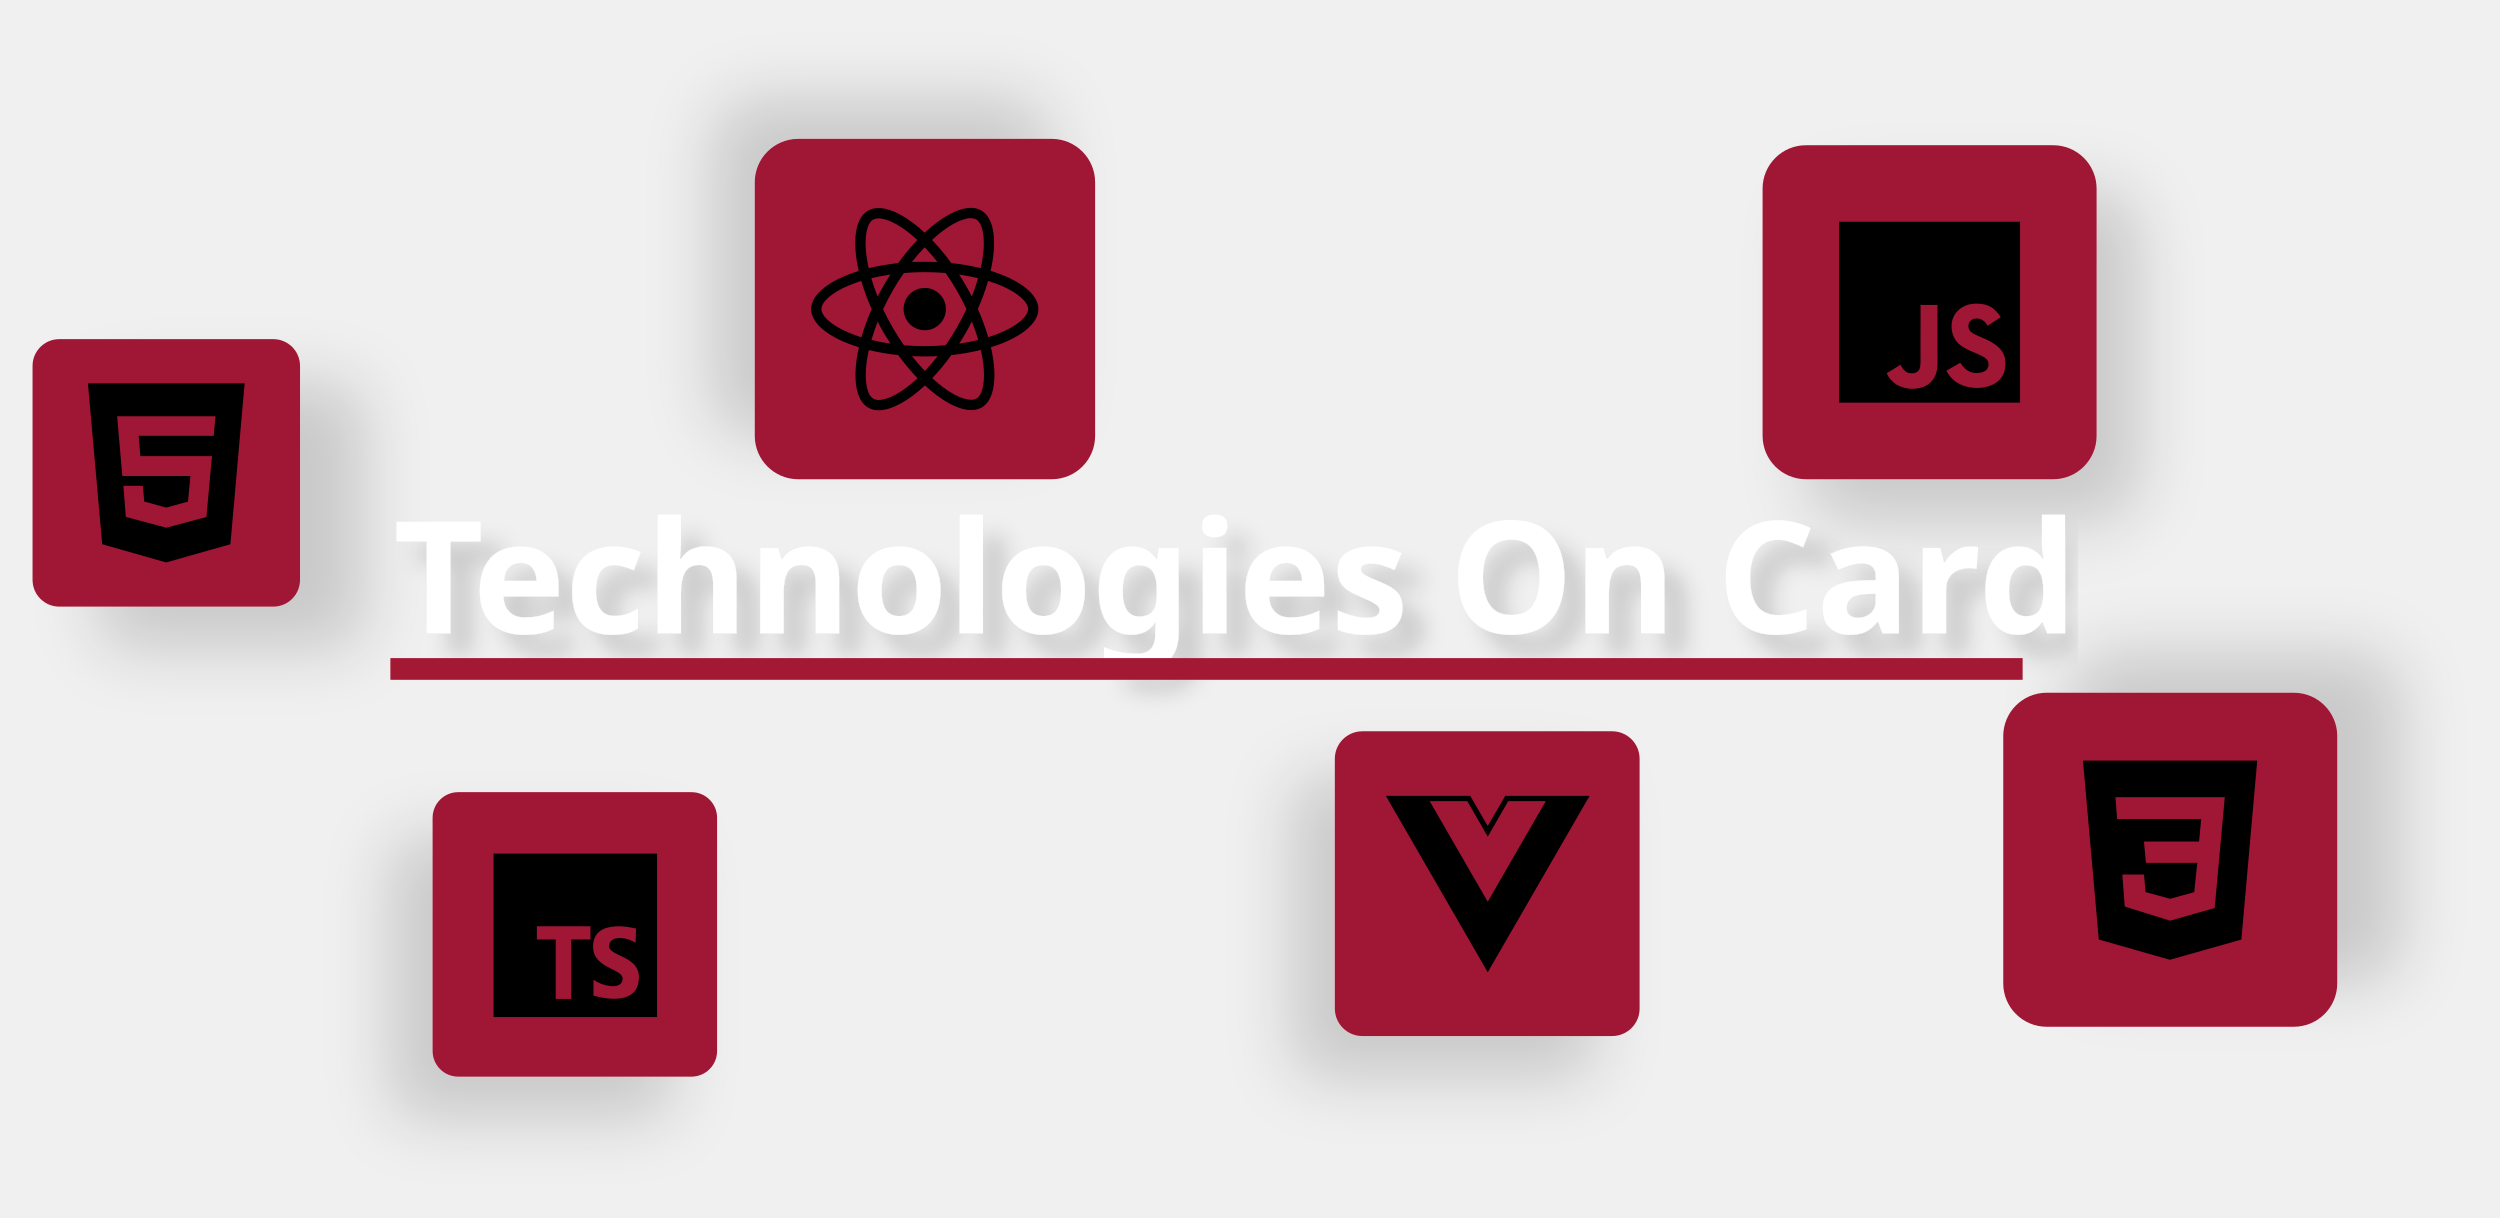
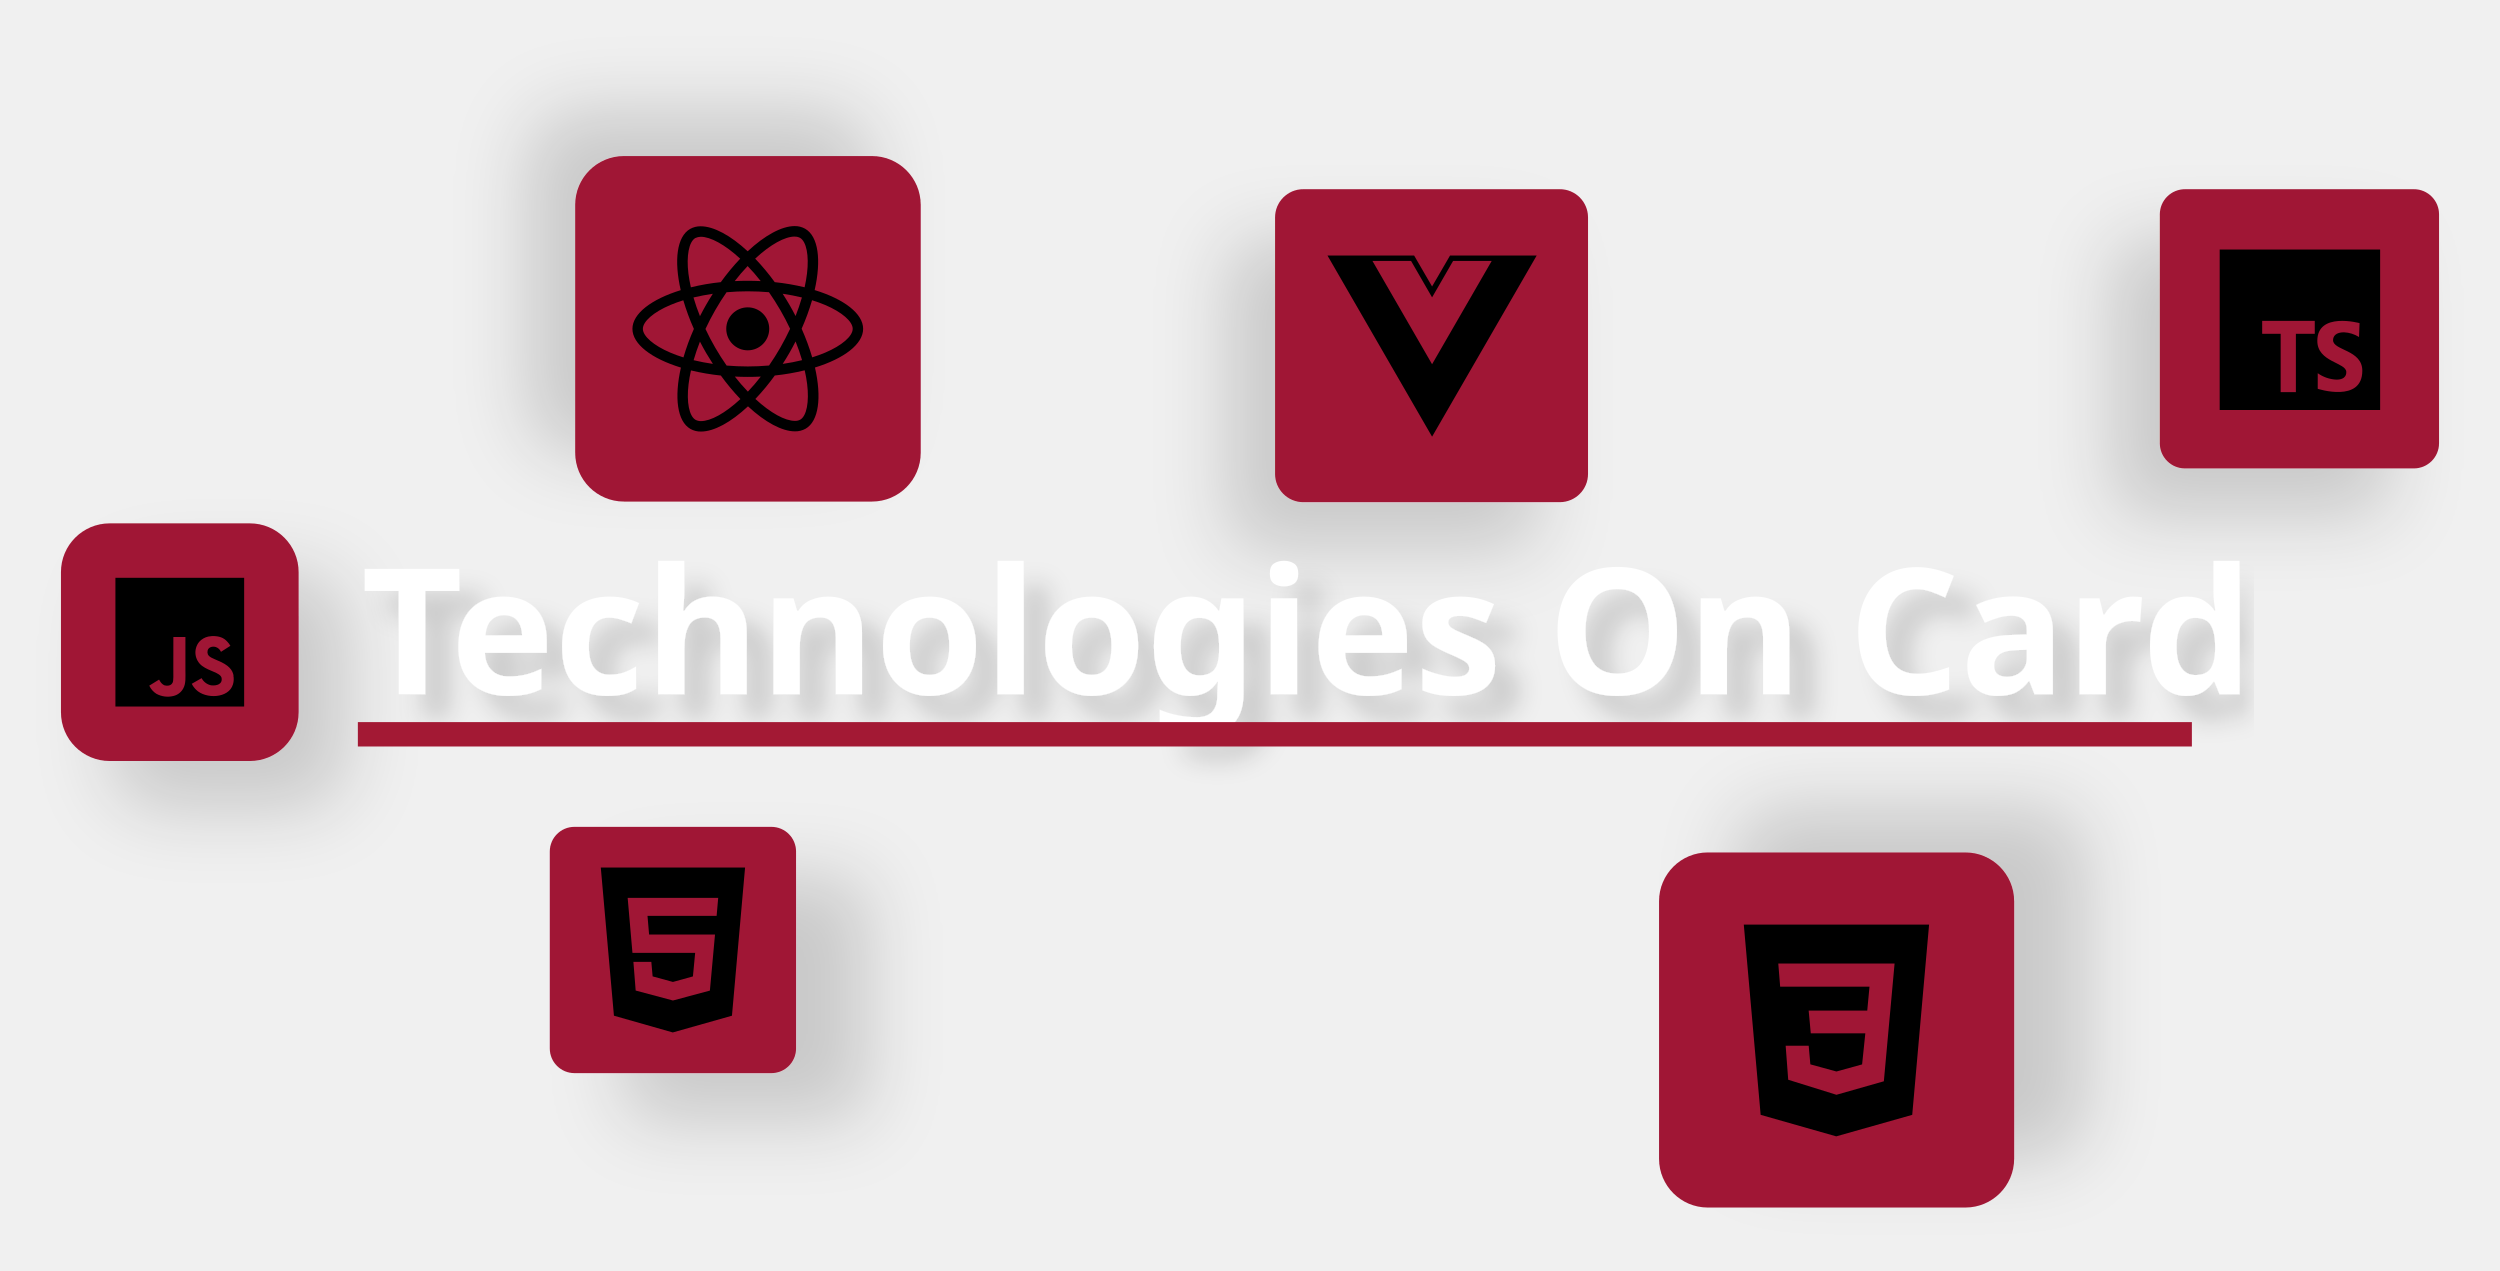
- <svg xmlns="http://www.w3.org/2000/svg" viewBox="0 0 1152.071 561.146">
+ <svg xmlns="http://www.w3.org/2000/svg" viewBox="0 0 1025.324 521.249">
  <defs>
-     <filter id="Path_89" x="134.353" y="340.047" width="221.099" height="221.099" filterUnits="userSpaceOnUse">
+     <filter id="Path_89" x="820.807" y="52.596" width="204.517" height="204.517" filterUnits="userSpaceOnUse">
      <feOffset dx="-20" dy="20" input="SourceAlpha" />
      <feGaussianBlur stdDeviation="15" result="blur" />
      <feFlood flood-opacity="0.161" />
      <feComposite operator="in" in2="blur" />
      <feComposite in="SourceGraphic" />
    </filter>
-     <filter id="Rectangle_50" x="787.25" y="41.925" width="243.92" height="243.92" filterUnits="userSpaceOnUse">
+     <filter id="Rectangle_50" x="0" y="189.644" width="187.473" height="187.473" filterUnits="userSpaceOnUse">
      <feOffset dx="20" dy="20" input="SourceAlpha" />
      <feGaussianBlur stdDeviation="15" result="blur-2" />
      <feFlood flood-opacity="0.161" />
      <feComposite operator="in" in2="blur-2" />
      <feComposite in="SourceGraphic" />
    </filter>
-     <filter id="Rectangle_48" x="282.818" y="0" width="246.845" height="246.845" filterUnits="userSpaceOnUse">
+     <filter id="Rectangle_48" x="170.902" y="0" width="231.709" height="231.709" filterUnits="userSpaceOnUse">
      <feOffset dx="-20" dy="-19" input="SourceAlpha" />
      <feGaussianBlur stdDeviation="15" result="blur-3" />
      <feFlood flood-opacity="0.161" />
      <feComposite operator="in" in2="blur-3" />
      <feComposite in="SourceGraphic" />
    </filter>
-     <filter id="Path_107" x="0" y="131.289" width="213.263" height="213.263" filterUnits="userSpaceOnUse">
+     <filter id="Path_107" x="210.486" y="314.118" width="191.007" height="191.007" filterUnits="userSpaceOnUse">
      <feOffset dx="30" dy="20" input="SourceAlpha" />
      <feGaussianBlur stdDeviation="15" result="blur-4" />
      <feFlood flood-opacity="0.161" />
      <feComposite operator="in" in2="blur-4" />
      <feComposite in="SourceGraphic" />
    </filter>
-     <filter id="Path_89-2" x="550.133" y="312" width="230.44" height="230.44" filterUnits="userSpaceOnUse">
+     <filter id="Path_89-2" x="457.94" y="52.596" width="218.357" height="218.357" filterUnits="userSpaceOnUse">
      <feOffset dx="-20" dy="20" input="SourceAlpha" />
      <feGaussianBlur stdDeviation="15" result="blur-5" />
      <feFlood flood-opacity="0.161" />
      <feComposite operator="in" in2="blur-5" />
      <feComposite in="SourceGraphic" />
    </filter>
-     <filter id="Rectangle_52" x="908.151" y="255.234" width="243.92" height="243.92" filterUnits="userSpaceOnUse">
+     <filter id="Rectangle_52" x="665.424" y="285.61" width="235.639" height="235.639" filterUnits="userSpaceOnUse">
      <feOffset dx="30" dy="-19" input="SourceAlpha" />
      <feGaussianBlur stdDeviation="15" result="blur-6" />
      <feFlood flood-opacity="0.161" />
      <feComposite operator="in" in2="blur-6" />
      <feComposite in="SourceGraphic" />
    </filter>
-     <filter id="Technologies_On_Cards" x="176.25" y="207.826" width="781" height="137" filterUnits="userSpaceOnUse">
+     <filter id="Technologies_On_Cards" x="143.115" y="200.709" width="781" height="137" filterUnits="userSpaceOnUse">
      <feOffset dx="10" dy="10" input="SourceAlpha" />
      <feGaussianBlur stdDeviation="5" result="blur-7" />
      <feFlood flood-opacity="0.161" />
      <feComposite operator="in" in2="blur-7" />
      <feComposite in="SourceGraphic" />
    </filter>
  </defs>
-   <g id="Technologies-4" transform="translate(120.291 -4307.725)">
-     <g id="Box-6" transform="translate(79.062 4672.771)">
-       <g transform="matrix(1, 0, 0, 1, -199.35, -365.05)" filter="url(#Path_89)">
-         <path id="Path_89-3" data-name="Path 89" d="M11.811,0H119.288A11.811,11.811,0,0,1,131.1,11.811V119.288A11.811,11.811,0,0,1,119.288,131.1H11.811A11.811,11.811,0,0,1,0,119.287V11.811A11.811,11.811,0,0,1,11.811,0Z" transform="translate(199.35 365.05)" fill="#a01934" />
+   <g id="Technologies-4" transform="translate(87.156 -4314.841)">
+     <g id="Box-6" transform="translate(798.651 4392.437)">
+       <g transform="matrix(1, 0, 0, 1, -885.81, -77.6)" filter="url(#Path_89)">
+         <path id="Path_89-3" data-name="Path 89" d="M10.317,0H104.2a10.317,10.317,0,0,1,10.317,10.317V104.2A10.317,10.317,0,0,1,104.2,114.517H10.317A10.317,10.317,0,0,1,0,104.2V10.317A10.317,10.317,0,0,1,10.317,0Z" transform="translate(885.81 77.6)" fill="#a01934" />
      </g>
-       <path id="typescript" d="M3,3V78.338H78.338V3ZM47.643,42.558H38.778V69.969H31.634V42.558H22.953V36.485H47.64ZM49.033,68.4V61.075a16.439,16.439,0,0,0,8.806,3.018c4.8,0,4.616-3.139,4.616-3.57,0-4.558-13.607-4.558-13.607-14.653,0-13.732,19.827-8.313,19.827-8.313l-.247,6.528a14.467,14.467,0,0,0-7.082-2.218c-3.752,0-5.111,1.787-5.111,3.7,0,4.926,13.732,4.433,13.732,14.348,0,15.266-20.935,8.494-20.935,8.494Z" transform="translate(25.104 25.322)" />
+       <path id="typescript" d="M3,3V68.809H68.809V3ZM42,37.554H34.253V61.5H28.012V37.554H20.429v-5.3H41.994Zm1.214,22.577v-6.4A14.36,14.36,0,0,0,50.9,56.366c4.2,0,4.032-2.742,4.032-3.119,0-3.981-11.886-3.981-11.886-12.8,0-12,17.32-7.261,17.32-7.261l-.216,5.7a12.637,12.637,0,0,0-6.186-1.938c-3.277,0-4.464,1.561-4.464,3.228,0,4.3,12,3.872,12,12.533,0,13.335-18.287,7.419-18.287,7.419Z" transform="translate(21.549 21.74)" />
    </g>
-     <g id="Box-5" transform="translate(691.959 4374.65)">
-       <g transform="matrix(1, 0, 0, 1, -812.25, -66.93)" filter="url(#Rectangle_50)">
-         <rect id="Rectangle_50-2" data-name="Rectangle 50" width="153.92" height="153.92" rx="20" transform="translate(812.25 66.93)" fill="#a01934" />
+     <g id="Box-5" transform="translate(-62.156 4529.485)">
+       <g transform="matrix(1, 0, 0, 1, -25, -214.64)" filter="url(#Rectangle_50)">
+         <rect id="Rectangle_50-2" data-name="Rectangle 50" width="97.473" height="97.473" rx="20" transform="translate(25 214.64)" fill="#a01934" />
      </g>
-       <path id="javascript" d="M0,0H83.377V83.377H0ZM76.547,63.492c-.608-3.8-3.085-7-10.432-9.981-2.557-1.2-5.4-2.032-6.243-3.96a4.1,4.1,0,0,1-.16-2.449c.521-2.244,3.179-2.918,5.263-2.293a5.652,5.652,0,0,1,3.391,3.127c3.592-2.349,3.592-2.349,6.1-3.908a14.338,14.338,0,0,0-2.036-2.71c-2.189-2.454-5.1-3.7-9.845-3.594l-2.449.31a11.2,11.2,0,0,0-5.941,3.493c-3.96,4.487-2.814,12.3,1.977,15.533,4.742,3.543,11.672,4.318,12.562,7.659.837,4.064-3.022,5.367-6.83,4.9-2.814-.625-4.377-2.036-6.1-4.639l-6.357,3.651a14.054,14.054,0,0,0,2.814,3.853c6.045,6.1,21.157,5.788,23.871-3.488a11.758,11.758,0,0,0,.257-5.732l.16.233ZM45.34,38.322H37.53c0,6.732-.031,13.424-.031,20.167,0,4.28.219,8.209-.479,9.418-1.146,2.393-4.1,2.088-5.44,1.668A6.7,6.7,0,0,1,28.7,66.6a2.98,2.98,0,0,0-.441-.685l-6.34,3.908a12.287,12.287,0,0,0,4.6,5.27,15.287,15.287,0,0,0,11.141,1.407,9.758,9.758,0,0,0,6.291-4.9c1.771-3.231,1.4-7.186,1.381-11.621.042-7.135,0-14.275,0-21.466l.014-.195Z" transform="translate(35.271 35.271)" />
+       <path id="javascript" d="M0,0H52.8V52.8H0ZM48.475,40.208c-.385-2.408-1.954-4.431-6.607-6.32-1.619-.759-3.42-1.287-3.953-2.508a2.6,2.6,0,0,1-.1-1.551c.33-1.421,2.013-1.848,3.333-1.452a3.579,3.579,0,0,1,2.147,1.98c2.275-1.487,2.275-1.487,3.861-2.475a9.08,9.08,0,0,0-1.289-1.716c-1.386-1.554-3.232-2.344-6.235-2.276l-1.551.2A7.092,7.092,0,0,0,34.318,26.3a6.9,6.9,0,0,0,1.252,9.836c3,2.243,7.392,2.734,7.955,4.851.53,2.574-1.914,3.4-4.325,3.1a5.8,5.8,0,0,1-3.861-2.938L31.313,43.46a8.9,8.9,0,0,0,1.782,2.44c3.828,3.863,13.4,3.665,15.117-2.209a7.446,7.446,0,0,0,.163-3.63l.1.147ZM28.713,24.269H23.767c0,4.263-.02,8.5-.02,12.771,0,2.711.139,5.2-.3,5.964-.726,1.516-2.6,1.322-3.445,1.056a4.245,4.245,0,0,1-1.826-1.881,1.888,1.888,0,0,0-.279-.433l-4.015,2.475a7.781,7.781,0,0,0,2.913,3.337,9.681,9.681,0,0,0,7.055.891,6.179,6.179,0,0,0,3.984-3.1c1.122-2.046.884-4.55.875-7.359.026-4.519,0-9.04,0-13.594l.009-.123Z" transform="translate(22.336 22.336)" />
    </g>
-     <g id="Box-4" transform="translate(247.687 4432.745)">
-       <g transform="matrix(1, 0, 0, 1, -367.98, -125.02)" filter="url(#Rectangle_48)">
-         <rect id="Rectangle_48-2" data-name="Rectangle 48" width="156.845" height="156.845" rx="20" transform="translate(347.82 64)" fill="#a01934" />
+     <g id="Box-4" transform="translate(168.906 4439.861)">
+       <g transform="matrix(1, 0, 0, 1, -256.06, -125.02)" filter="url(#Rectangle_48)">
+         <rect id="Rectangle_48-2" data-name="Rectangle 48" width="141.709" height="141.709" rx="20" transform="translate(235.9 64)" fill="#a01934" />
      </g>
-       <path id="react" d="M62.1,46.649a9.755,9.755,0,1,1-9.757-9.757A9.755,9.755,0,0,1,62.1,46.649ZM73.652,0c-5.874,0-13.558,4.189-21.33,11.441C44.554,4.228,36.866.091,31,.091A9.587,9.587,0,0,0,26.169,1.3c-6,3.46-7.343,14.244-4.246,27.776C8.64,33.179,0,39.736,0,46.649c0,6.939,8.684,13.515,22.006,17.587-3.072,13.585-1.7,24.386,4.312,27.841a9.371,9.371,0,0,0,4.8,1.2c5.869,0,13.558-4.189,21.33-11.451,7.767,7.218,15.457,11.359,21.326,11.359a9.58,9.58,0,0,0,4.826-1.2c6-3.456,7.343-14.239,4.246-27.776,13.236-4.067,21.876-10.639,21.876-17.56,0-6.939-8.684-13.515-22.006-17.6,3.076-13.572,1.705-24.381-4.3-27.842A9.459,9.459,0,0,0,73.648,0ZM73.63,4.757v.026a4.962,4.962,0,0,1,2.435.554C78.972,7,80.235,13.344,79.251,21.5c-.236,2.007-.62,4.124-1.088,6.284A102.444,102.444,0,0,0,64.6,25.455a104.251,104.251,0,0,0-8.884-10.678c6.947-6.458,13.471-10,17.913-10.015ZM31,4.847c4.416,0,10.969,3.526,17.935,9.949a100.341,100.341,0,0,0-8.815,10.656A99.193,99.193,0,0,0,26.532,27.8c-.489-2.139-.851-4.206-1.109-6.2-1-8.152.236-14.487,3.116-16.176A6.391,6.391,0,0,1,31,4.853Zm21.3,13.31a86.754,86.754,0,0,1,5.935,6.825c-1.92-.091-3.884-.149-5.869-.149-2.007,0-3.989.044-5.935.149A82.905,82.905,0,0,1,52.3,18.153Zm.065,11.46c3.229,0,6.446.149,9.609.406q2.658,3.807,5.163,8.116,2.435,4.189,4.442,8.492c-1.344,2.858-2.819,5.717-4.42,8.51-1.658,2.88-3.373,5.621-5.149,8.159-3.173.272-6.4.428-9.644.428-3.229,0-6.446-.152-9.609-.406-1.771-2.538-3.5-5.258-5.163-8.116q-2.435-4.189-4.442-8.492c1.323-2.867,2.819-5.729,4.42-8.527,1.658-2.88,3.373-5.612,5.149-8.152,3.173-.279,6.4-.428,9.644-.428ZM36.5,30.725c-1.047,1.645-2.1,3.33-3.072,5.062-.982,1.7-1.9,3.412-2.771,5.123-1.157-2.863-2.139-5.717-2.95-8.5C30.5,31.76,33.446,31.18,36.5,30.73Zm31.681,0c3.032.453,5.957,1,8.754,1.689-.785,2.758-1.768,5.594-2.88,8.431-.873-1.7-1.79-3.417-2.793-5.123-.982-1.711-2.029-3.378-3.077-5Zm13.366,2.945c2.112.655,4.119,1.383,6,2.176,7.56,3.225,12.443,7.446,12.443,10.8-.022,3.354-4.909,7.593-12.468,10.8-1.833.785-3.84,1.492-5.912,2.151a104.579,104.579,0,0,0-4.8-13,101.6,101.6,0,0,0,4.735-12.935ZM23.1,33.688a101.8,101.8,0,0,0,4.8,13A100.991,100.991,0,0,0,23.16,59.627a61.954,61.954,0,0,1-5.979-2.182C9.622,54.224,4.735,50,4.735,46.644s4.887-7.6,12.446-10.805c1.832-.785,3.839-1.492,5.917-2.156Zm50.96,18.675c1.157,2.867,2.139,5.725,2.95,8.5-2.793.685-5.743,1.269-8.793,1.7,1.047-1.636,2.1-3.325,3.077-5.053.982-1.7,1.9-3.439,2.775-5.149Zm-43.4.091c.873,1.711,1.79,3.417,2.793,5.127s2.029,3.369,3.077,4.986c-3.032-.445-5.957-1-8.754-1.684.785-2.75,1.771-5.594,2.88-8.431ZM78.2,65.482a60.3,60.3,0,0,1,1.109,6.21c1,8.152-.236,14.487-3.116,16.181a4.678,4.678,0,0,1-2.457.558c-4.416,0-10.969-3.522-17.935-9.949a100.649,100.649,0,0,0,8.815-10.647A99.82,99.82,0,0,0,78.2,65.478Zm-51.623.044a103.92,103.92,0,0,0,13.558,2.322,103.717,103.717,0,0,0,8.884,10.674c-6.96,6.472-13.493,10.015-17.935,10.015a5.167,5.167,0,0,1-2.413-.576c-2.91-1.657-4.171-8-3.189-16.162.236-2.007.62-4.119,1.088-6.275Zm19.9,2.793c1.92.091,3.884.149,5.869.149,2.007,0,3.989-.044,5.935-.149a83.638,83.638,0,0,1-5.869,6.834,88.465,88.465,0,0,1-5.935-6.834Z" transform="translate(5.823 -29.231)" />
+       <path id="react" d="M56.106,42.147a8.814,8.814,0,1,1-8.816-8.816A8.814,8.814,0,0,1,56.106,42.147ZM66.544,0c-5.308,0-12.25,3.785-19.272,10.337C40.254,3.82,33.308.082,28,.082a8.662,8.662,0,0,0-4.361,1.1c-5.421,3.126-6.634,12.869-3.836,25.1C7.806,29.977,0,35.9,0,42.147c0,6.269,7.846,12.211,19.883,15.89-2.776,12.274-1.537,22.033,3.9,25.154a8.467,8.467,0,0,0,4.341,1.084c5.3,0,12.25-3.785,19.272-10.346,7.018,6.521,13.965,10.263,19.268,10.263a8.655,8.655,0,0,0,4.361-1.084c5.417-3.122,6.634-12.865,3.836-25.1C86.814,54.339,94.62,48.4,94.62,42.148c0-6.269-7.846-12.211-19.883-15.9C77.517,13.989,76.278,4.222,70.849,1.1A8.546,8.546,0,0,0,66.54,0Zm-.02,4.3v.024a4.483,4.483,0,0,1,2.2.5c2.626,1.506,3.768,7.235,2.878,14.6-.213,1.813-.56,3.726-.983,5.678A92.558,92.558,0,0,0,58.37,23a94.19,94.19,0,0,0-8.027-9.648C56.62,7.516,62.515,4.314,66.528,4.3Zm-38.52.082c3.99,0,9.911,3.185,16.2,8.989A90.658,90.658,0,0,0,36.245,23a89.621,89.621,0,0,0-12.274,2.121c-.441-1.932-.769-3.8-1-5.6-.907-7.365.213-13.089,2.815-14.615A5.774,5.774,0,0,1,28,4.384ZM47.253,16.4a78.381,78.381,0,0,1,5.362,6.167c-1.735-.082-3.509-.134-5.3-.134-1.813,0-3.6.039-5.362.134a74.905,74.905,0,0,1,5.3-6.17Zm.059,10.354c2.917,0,5.824.134,8.682.367q2.4,3.44,4.665,7.333,2.2,3.785,4.013,7.672c-1.215,2.582-2.547,5.165-3.994,7.689-1.5,2.6-3.048,5.078-4.652,7.372-2.867.246-5.78.387-8.713.387-2.917,0-5.824-.138-8.682-.367-1.6-2.293-3.162-4.751-4.665-7.333q-2.2-3.785-4.013-7.672c1.2-2.591,2.547-5.176,3.994-7.7,1.5-2.6,3.048-5.07,4.652-7.365,2.867-.252,5.78-.387,8.713-.387Zm-14.334,1c-.946,1.487-1.893,3.008-2.776,4.574-.887,1.537-1.715,3.083-2.5,4.629-1.045-2.587-1.932-5.165-2.665-7.676,2.524-.591,5.185-1.116,7.945-1.522Zm28.624,0c2.74.41,5.382.907,7.909,1.526-.709,2.492-1.6,5.054-2.6,7.617-.789-1.537-1.617-3.087-2.524-4.629-.887-1.546-1.833-3.052-2.78-4.518Zm12.076,2.661c1.908.591,3.722,1.25,5.421,1.966,6.83,2.914,11.242,6.728,11.242,9.756-.02,3.031-4.435,6.86-11.265,9.758-1.656.709-3.47,1.348-5.342,1.944A94.487,94.487,0,0,0,69.395,42.1a91.8,91.8,0,0,0,4.278-11.686Zm-52.812.016a91.979,91.979,0,0,0,4.341,11.749,91.246,91.246,0,0,0-4.282,11.686,55.973,55.973,0,0,1-5.4-1.971c-6.83-2.91-11.246-6.73-11.246-9.758s4.416-6.868,11.245-9.762c1.655-.709,3.469-1.348,5.346-1.948ZM66.909,47.309c1.045,2.591,1.932,5.172,2.665,7.68-2.524.619-5.189,1.147-7.945,1.537.946-1.478,1.893-3,2.78-4.565.887-1.537,1.715-3.107,2.507-4.652Zm-39.21.082c.789,1.546,1.617,3.087,2.524,4.633s1.833,3.044,2.78,4.5c-2.74-.4-5.382-.907-7.909-1.522.709-2.484,1.6-5.054,2.6-7.617ZM70.652,59.163a54.477,54.477,0,0,1,1,5.611c.907,7.365-.213,13.089-2.815,14.619a4.226,4.226,0,0,1-2.22.5c-3.99,0-9.911-3.182-16.2-8.989a90.936,90.936,0,0,0,7.965-9.62,90.186,90.186,0,0,0,12.274-2.13ZM24.011,59.2a93.89,93.89,0,0,0,12.25,2.1,93.709,93.709,0,0,0,8.027,9.644C38,76.791,32.1,79.992,28.083,79.992a4.669,4.669,0,0,1-2.18-.52c-2.629-1.5-3.768-7.231-2.881-14.6.213-1.813.56-3.722.983-5.67Zm17.978,2.524c1.735.082,3.509.134,5.3.134,1.813,0,3.6-.039,5.362-.134a75.564,75.564,0,0,1-5.3,6.174,79.927,79.927,0,0,1-5.362-6.174Z" transform="translate(3.316 -32.299)" />
    </g>
-     <g id="Box-3" transform="translate(-105.061 4464.013)">
-       <g transform="matrix(1, 0, 0, 1, -15.23, -156.29)" filter="url(#Path_107)">
-         <path id="Path_107-2" data-name="Path 107" d="M12.327,0h98.609a12.327,12.327,0,0,1,12.327,12.327v98.609a12.327,12.327,0,0,1-12.327,12.327H12.327A12.327,12.327,0,0,1,0,110.936V12.327A12.327,12.327,0,0,1,12.327,0Z" transform="translate(15 156.29)" fill="#a01934" />
+     <g id="Box-3" transform="translate(138.56 4653.959)">
+       <g transform="matrix(1, 0, 0, 1, -225.72, -339.12)" filter="url(#Path_107)">
+         <path id="Path_107-2" data-name="Path 107" d="M10.1,0h80.8a10.1,10.1,0,0,1,10.1,10.1v80.8a10.1,10.1,0,0,1-10.1,10.1H10.1A10.1,10.1,0,0,1,0,90.906V10.1A10.1,10.1,0,0,1,10.1,0Z" transform="translate(225.49 339.12)" fill="#a01934" />
      </g>
-       <path id="html5" d="M0,0H72.219L65.651,74.155l-29.62,8.381L6.581,74.152ZM24.18,33.531l-.8-9.347,34.593.011.791-9.017-45.312-.011,2.4,27.546H47.236L46.115,54.495,36.109,57.259,25.947,54.473,25.3,47.217H16.328l1.132,14.344,18.647,4.987,18.5-4.963,2.559-28.052H24.18Z" transform="translate(25.291 20.363)" />
+       <path id="html5" d="M0,0H59.179L53.8,60.766,29.525,67.633,5.393,60.763ZM19.814,27.476l-.654-7.66,28.347.009.648-7.389-37.131-.009L12.989,35H38.707l-.919,9.655-8.2,2.266-8.327-2.283-.53-5.946H13.38l.928,11.754,15.28,4.086,15.159-4.067,2.1-22.987H19.814Z" transform="translate(20.683 16.687)" />
    </g>
-     <g id="Box-2" transform="translate(494.842 4644.725)">
-       <g transform="matrix(1, 0, 0, 1, -615.13, -337)" filter="url(#Path_89-2)">
-         <path id="Path_89-4" data-name="Path 89" d="M12.652,0H127.788A12.652,12.652,0,0,1,140.44,12.652V127.788a12.652,12.652,0,0,1-12.652,12.652H12.652A12.652,12.652,0,0,1,0,127.788V12.652A12.652,12.652,0,0,1,12.652,0Z" transform="translate(615.13 337)" fill="#a01934" />
+     <g id="Box-2" transform="translate(435.784 4392.437)">
+       <g transform="matrix(1, 0, 0, 1, -522.94, -77.6)" filter="url(#Path_89-2)">
+         <path id="Path_89-4" data-name="Path 89" d="M11.563,0h105.23a11.563,11.563,0,0,1,11.563,11.563v105.23a11.563,11.563,0,0,1-11.563,11.563H11.563A11.563,11.563,0,0,1,0,116.793V11.563A11.563,11.563,0,0,1,11.563,0Z" transform="translate(522.94 77.6)" fill="#a01934" />
      </g>
-       <path id="vue" d="M93.878,0H55L46.939,13.886,38.881,0H0L46.939,81.283ZM46.939,48.778,20.184,2.425H37.512l9.427,16.35,9.428-16.35H73.695Z" transform="translate(23.522 29.767)" />
+       <path id="vue" d="M85.8,0H50.266L42.9,12.692,35.536,0H0L42.9,74.29ZM42.9,44.581,18.447,2.217H34.285L42.9,17.16,51.517,2.217H67.354Z" transform="translate(21.498 27.206)" />
    </g>
-     <g id="Box-1" transform="translate(802.86 4626.959)">
-       <g transform="matrix(1, 0, 0, 1, -923.15, -319.23)" filter="url(#Rectangle_52)">
-         <rect id="Rectangle_52-2" data-name="Rectangle 52" width="153.92" height="153.92" rx="20" transform="translate(923.15 319.23)" fill="#a01934" />
+     <g id="Box-1" transform="translate(593.268 4664.451)">
+       <g transform="matrix(1, 0, 0, 1, -680.42, -349.61)" filter="url(#Rectangle_52)">
+         <rect id="Rectangle_52-2" data-name="Rectangle 52" width="145.639" height="145.639" rx="20" transform="translate(680.42 349.61)" fill="#a01934" />
      </g>
-       <path id="css3" d="M0,0H80.318L73.01,82.47,40.07,91.792,7.308,82.467ZM65.363,16.878l-50.409-.011L15.769,26.9l38.724.008-.976,10.388h-25.4l.917,9.841H52.684l-1.4,13.473-11.13,3.075-11.306-3.1-.719-8.07H18.148l1.109,14.744,20.9,6.518,20.55-5.852,4.655-51.035Z" transform="translate(36.731 31.271)" />
+       <path id="css3" d="M0,0H76L69.082,78.034l-31.167,8.82-31-8.823ZM61.847,15.97l-47.7-.01.771,9.489,36.641.007-.923,9.829H26.609l.868,9.311H49.85L48.526,57.345,38,60.255,27.3,57.323l-.68-7.636H17.172l1.049,13.951L38,69.805l19.444-5.537,4.4-48.289Z" transform="translate(34.754 29.589)" />
    </g>
    <g id="Title" transform="translate(-240.891 186.5)">
-       <g transform="matrix(1, 0, 0, 1, 120.6, 4121.22)" filter="url(#Technologies_On_Cards)">
-         <text id="Technologies_On_Cards-2" data-name="Technologies On Cards" transform="translate(181.25 291.83)" fill="#fff" font-size="72" font-family="Kanit-SemiBold, Kanit" font-weight="600">
+       <g transform="matrix(1, 0, 0, 1, 153.74, 4128.34)" filter="url(#Technologies_On_Cards)">
+         <text id="Technologies_On_Cards-2" data-name="Technologies On Cards" transform="translate(148.11 284.71)" fill="#fff" font-size="72" font-family="Kanit-SemiBold, Kanit" font-weight="600">
          <tspan x="0" y="0">Technologies On Cards</tspan>
        </text>
      </g>
      <line id="Line_8" data-name="Line 8" x2="752.19" transform="translate(300.5 4429.5)" fill="none" stroke="#a31934" stroke-width="10" />
    </g>
  </g>
</svg>
